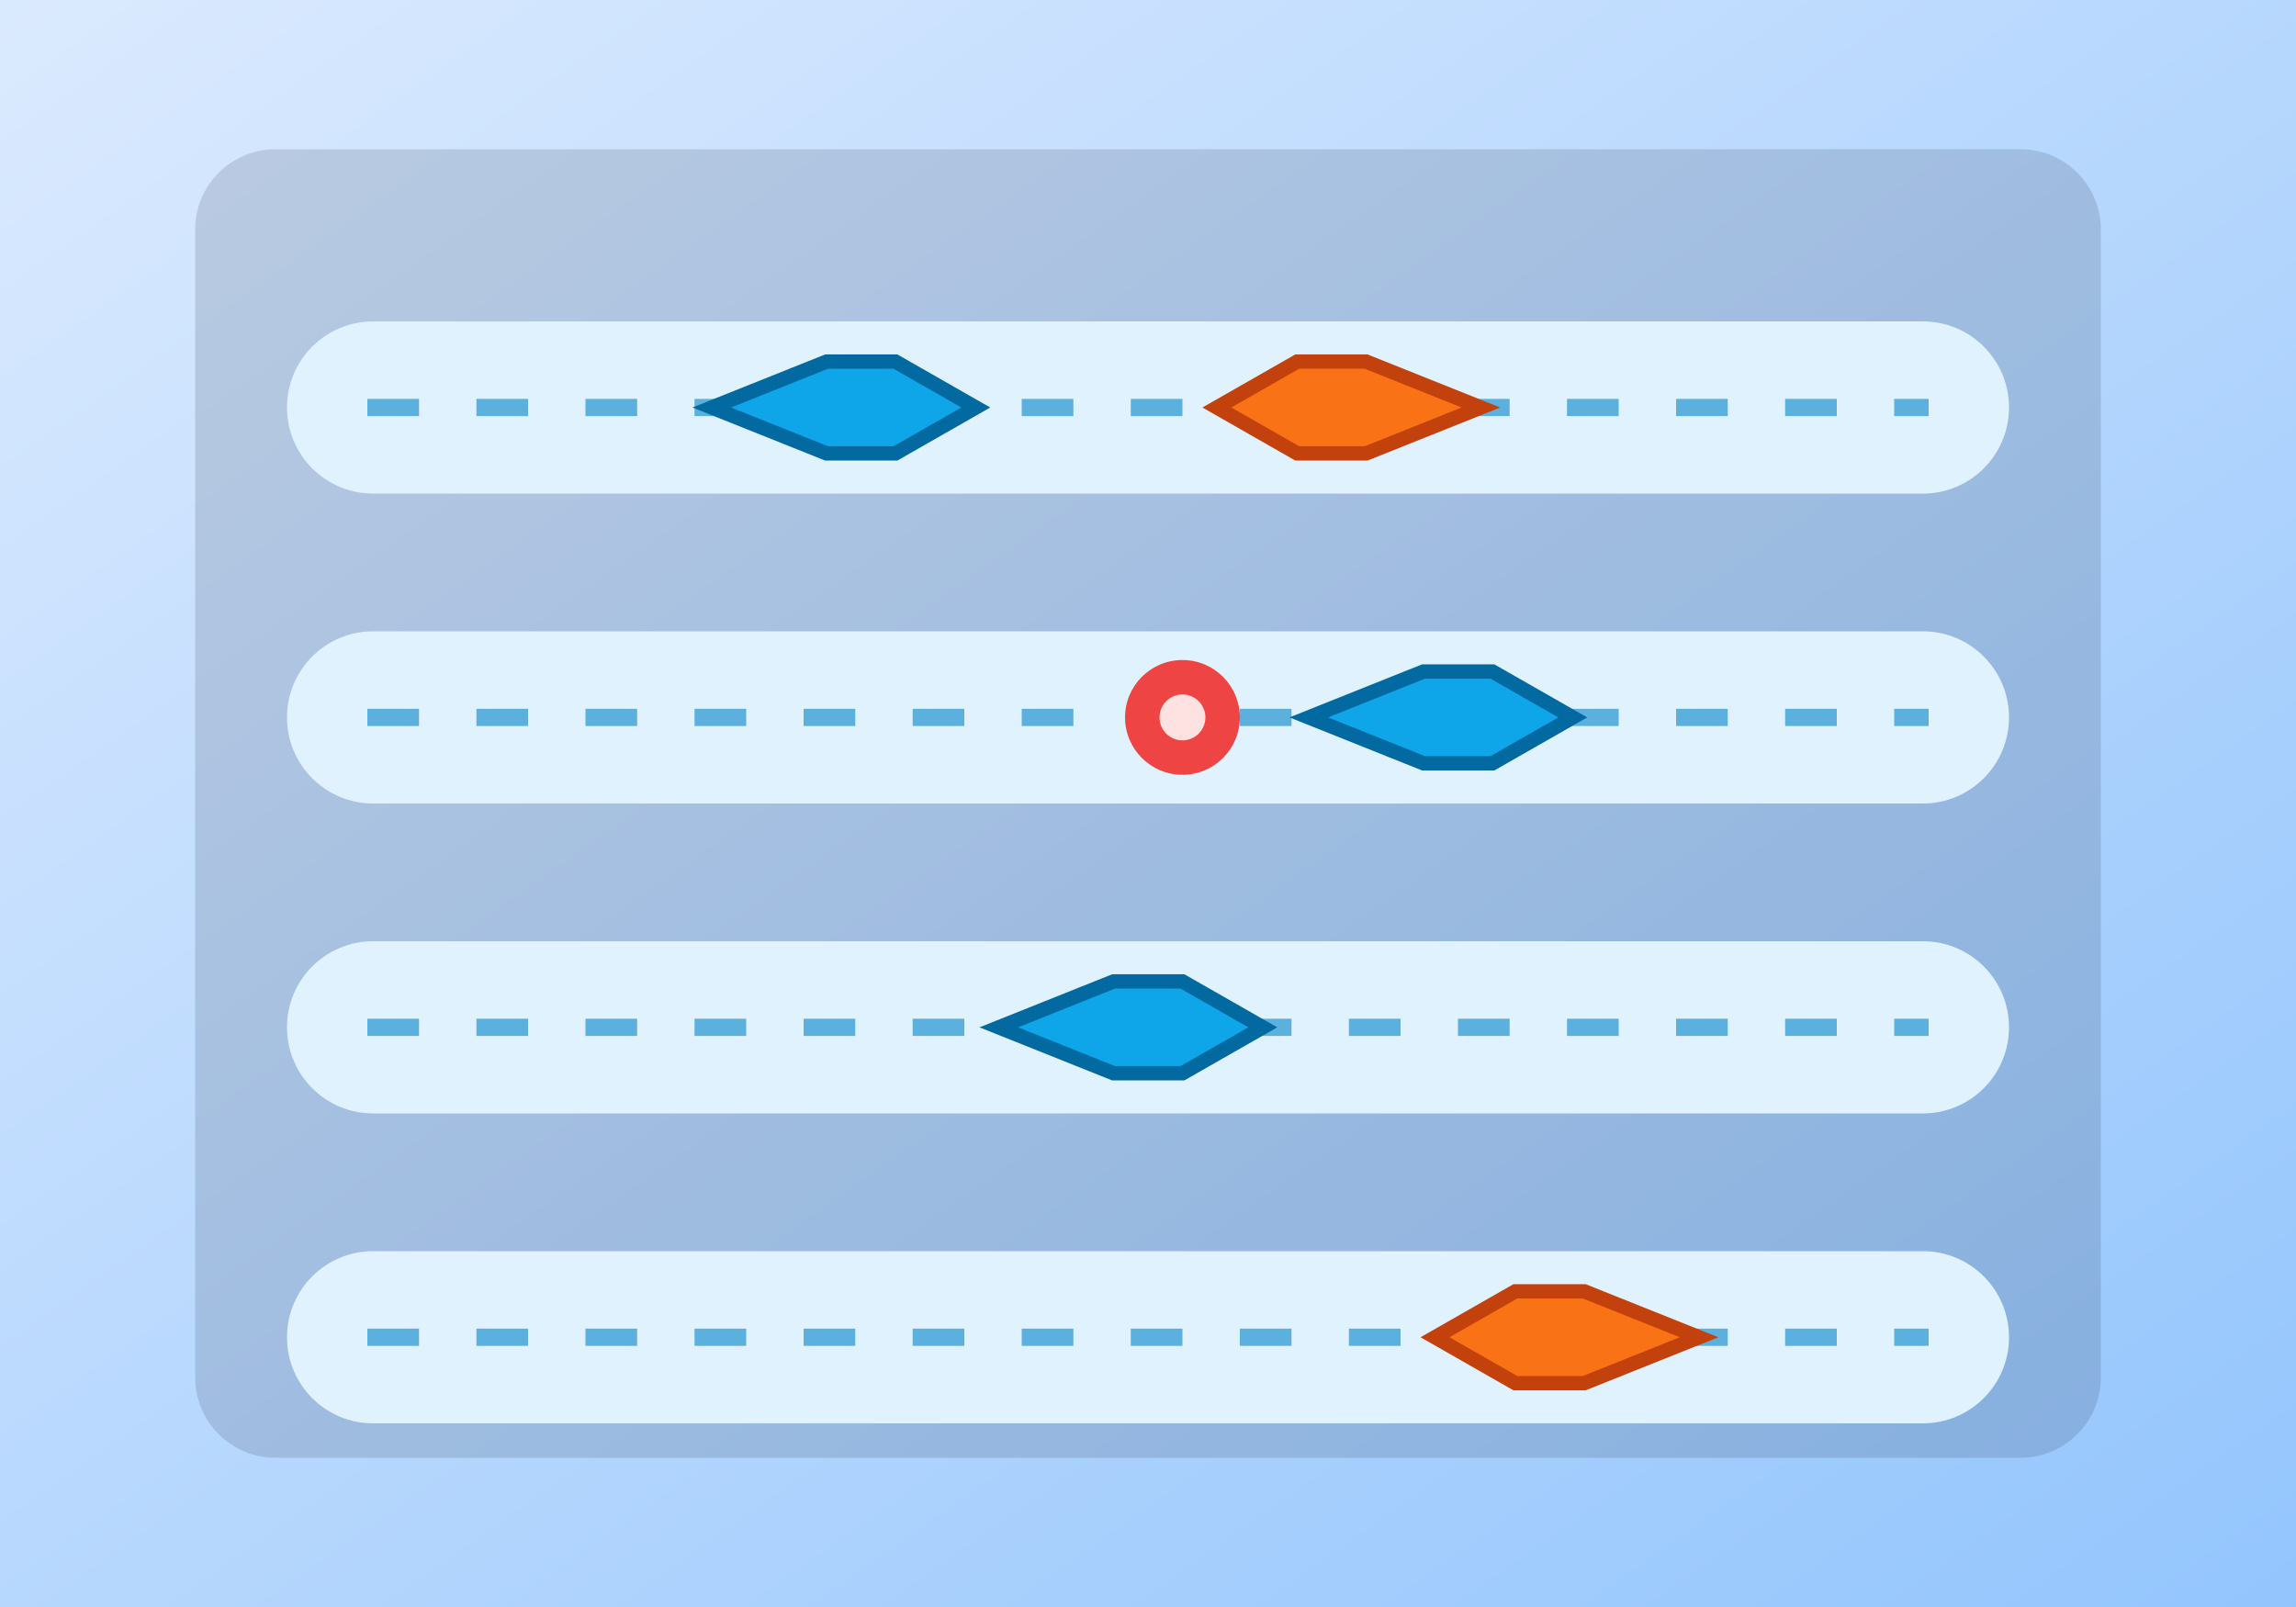
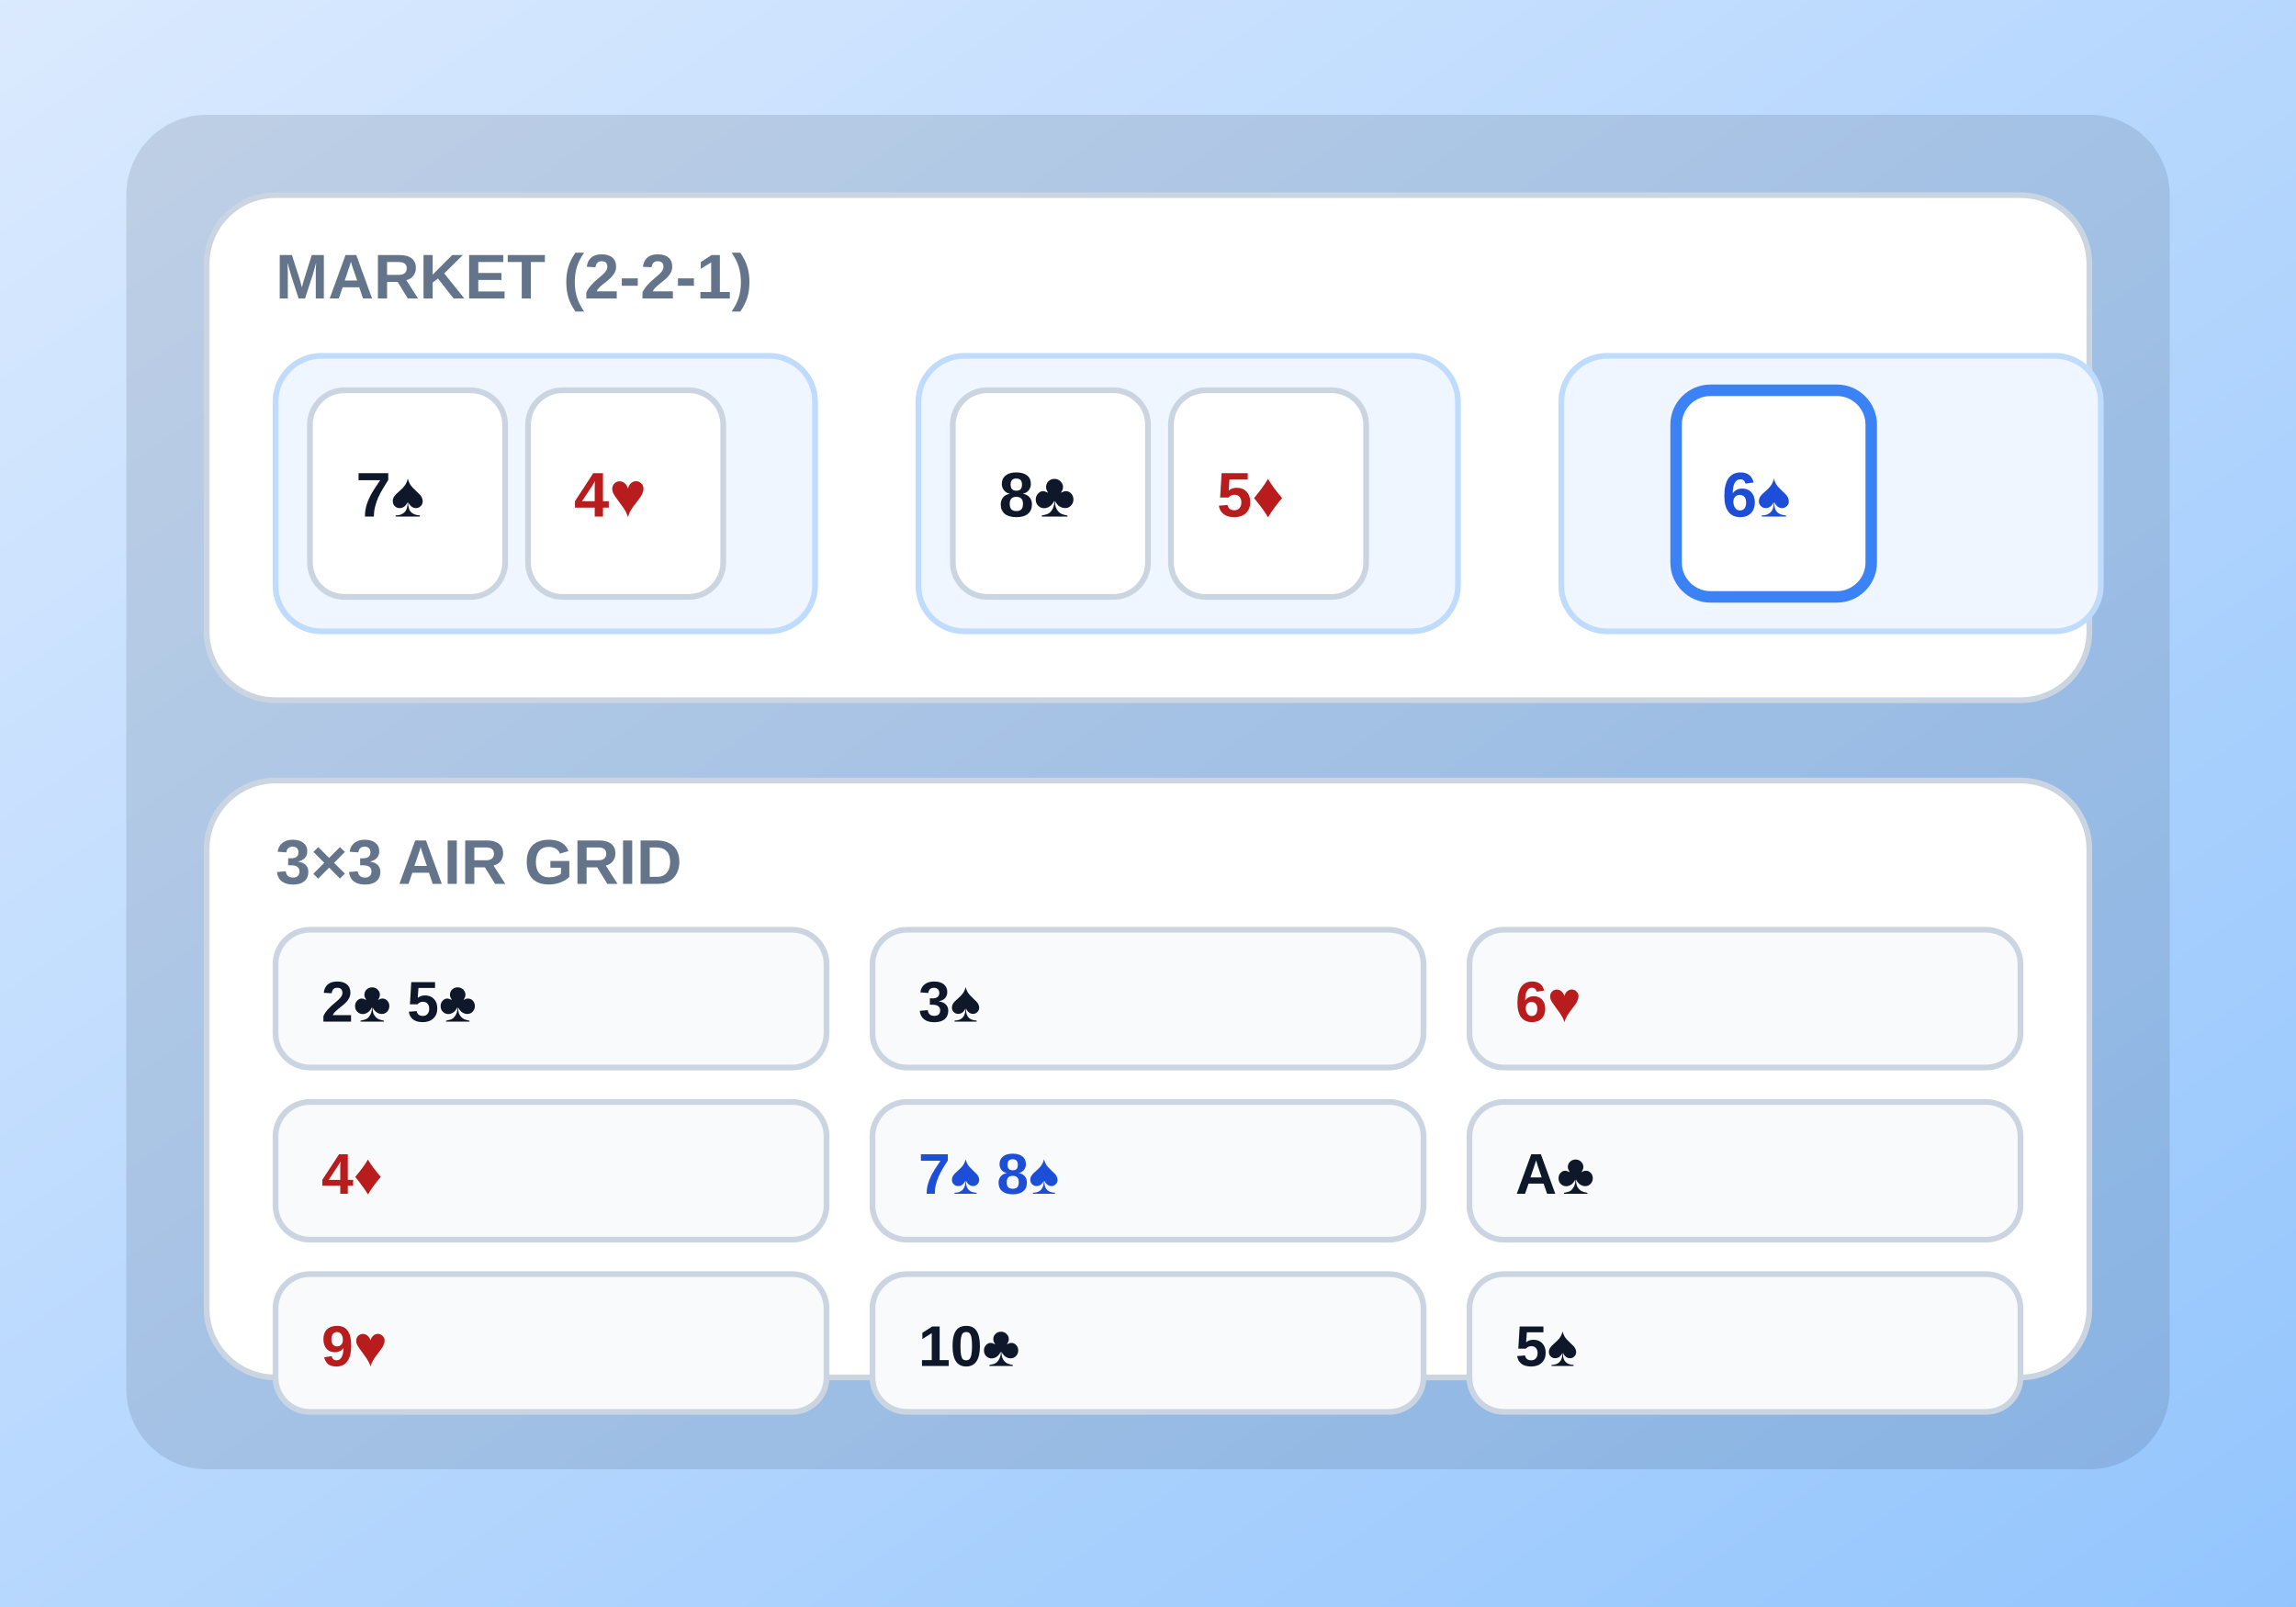
<svg xmlns="http://www.w3.org/2000/svg" viewBox="0 0 400 280" role="img" aria-label="Skyway preview">
  <defs>
-     <linearGradient id="bg" x1="0" y1="0" x2="1" y2="1">
+     <linearGradient id="sky-bg" x1="0" y1="0" x2="1" y2="1">
      <stop offset="0%" stop-color="#dbeafe" />
      <stop offset="100%" stop-color="#93c5fd" />
    </linearGradient>
  </defs>
-   <rect width="400" height="280" fill="url(#bg)" />
-   <g transform="translate(34 26)">
-     <rect width="332" height="228" rx="14" fill="#0f172a" opacity="0.14" />
-     <g transform="translate(16 22)">
-       <rect x="0" y="8" width="300" height="30" rx="15" fill="#e0f2fe" />
-       <rect x="0" y="62" width="300" height="30" rx="15" fill="#e0f2fe" />
-       <rect x="0" y="116" width="300" height="30" rx="15" fill="#e0f2fe" />
-       <rect x="0" y="170" width="300" height="30" rx="15" fill="#e0f2fe" />
-       <g stroke="#0284c7" stroke-width="3" stroke-dasharray="9 10" opacity="0.6">
-         <line x1="14" y1="23" x2="286" y2="23" />
-         <line x1="14" y1="77" x2="286" y2="77" />
-         <line x1="14" y1="131" x2="286" y2="131" />
-         <line x1="14" y1="185" x2="286" y2="185" />
+   <rect width="400" height="280" fill="url(#sky-bg)" />
+   <g transform="translate(22 20)">
+     <rect width="356" height="236" rx="14" fill="#0f172a" opacity="0.12" />
+     <g transform="translate(14 14)">
+       <rect width="328" height="88" rx="12" fill="#ffffff" stroke="#cbd5e1" />
+       <text x="12" y="18" font-size="11" font-family="Arial, sans-serif" font-weight="700" fill="#64748b">MARKET (2-2-1)</text>
+       <g transform="translate(12 28)">
+         <rect x="0" y="0" width="94" height="48" rx="8" fill="#eff6ff" stroke="#bfdbfe" />
+         <rect x="112" y="0" width="94" height="48" rx="8" fill="#eff6ff" stroke="#bfdbfe" />
+         <rect x="224" y="0" width="94" height="48" rx="8" fill="#eff6ff" stroke="#bfdbfe" />
+         <g font-family="Arial, sans-serif" font-size="11" font-weight="700">
+           <rect x="6" y="6" width="34" height="36" rx="6" fill="#fff" stroke="#cbd5e1" />
+           <text x="14" y="28" fill="#0f172a">7♠</text>
+           <rect x="44" y="6" width="34" height="36" rx="6" fill="#fff" stroke="#cbd5e1" />
+           <text x="52" y="28" fill="#b91c1c">4♥</text>
+           <rect x="118" y="6" width="34" height="36" rx="6" fill="#fff" stroke="#cbd5e1" />
+           <text x="126" y="28" fill="#0f172a">8♣</text>
+           <rect x="156" y="6" width="34" height="36" rx="6" fill="#fff" stroke="#cbd5e1" />
+           <text x="164" y="28" fill="#b91c1c">5♦</text>
+           <rect x="244" y="6" width="34" height="36" rx="6" fill="#fff" stroke="#3b82f6" stroke-width="2" />
+           <text x="252" y="28" fill="#1d4ed8">6♠</text>
+         </g>
      </g>
-       <g fill="#0ea5e9" stroke="#0369a1" stroke-width="2.5">
-         <path d="M74 23 l20 -8 12 0 14 8 -14 8 -12 0z" />
-         <path d="M178 77 l20 -8 12 0 14 8 -14 8 -12 0z" />
-         <path d="M124 131 l20 -8 12 0 14 8 -14 8 -12 0z" />
+       <rect y="102" width="328" height="104" rx="12" fill="#ffffff" stroke="#cbd5e1" />
+       <text x="12" y="120" font-size="11" font-family="Arial, sans-serif" font-weight="700" fill="#64748b">3×3 AIR GRID</text>
+       <g transform="translate(12 128)">
+         <g fill="#f8fafc" stroke="#cbd5e1">
+           <rect x="0" y="0" width="96" height="24" rx="6" />
+           <rect x="104" y="0" width="96" height="24" rx="6" />
+           <rect x="208" y="0" width="96" height="24" rx="6" />
+           <rect x="0" y="30" width="96" height="24" rx="6" />
+           <rect x="104" y="30" width="96" height="24" rx="6" />
+           <rect x="208" y="30" width="96" height="24" rx="6" />
+           <rect x="0" y="60" width="96" height="24" rx="6" />
+           <rect x="104" y="60" width="96" height="24" rx="6" />
+           <rect x="208" y="60" width="96" height="24" rx="6" />
+         </g>
+         <g font-family="Arial, sans-serif" font-size="10" font-weight="700">
+           <text x="8" y="16" fill="#0f172a">2♣ 5♣</text>
+           <text x="112" y="16" fill="#0f172a">3♠</text>
+           <text x="216" y="16" fill="#b91c1c">6♥</text>
+           <text x="8" y="46" fill="#b91c1c">4♦</text>
+           <text x="112" y="46" fill="#1d4ed8">7♠ 8♠</text>
+           <text x="216" y="46" fill="#0f172a">A♣</text>
+           <text x="8" y="76" fill="#b91c1c">9♥</text>
+           <text x="112" y="76" fill="#0f172a">10♣</text>
+           <text x="216" y="76" fill="#0f172a">5♠</text>
+         </g>
      </g>
-       <g fill="#f97316" stroke="#c2410c" stroke-width="2.5">
-         <path d="M246 185 l-20 -8 -12 0 -14 8 14 8 12 0z" />
-         <path d="M208 23 l-20 -8 -12 0 -14 8 14 8 12 0z" />
-       </g>
-       <circle cx="156" cy="77" r="10" fill="#ef4444" />
-       <circle cx="156" cy="77" r="4" fill="#fee2e2" />
    </g>
  </g>
</svg>
